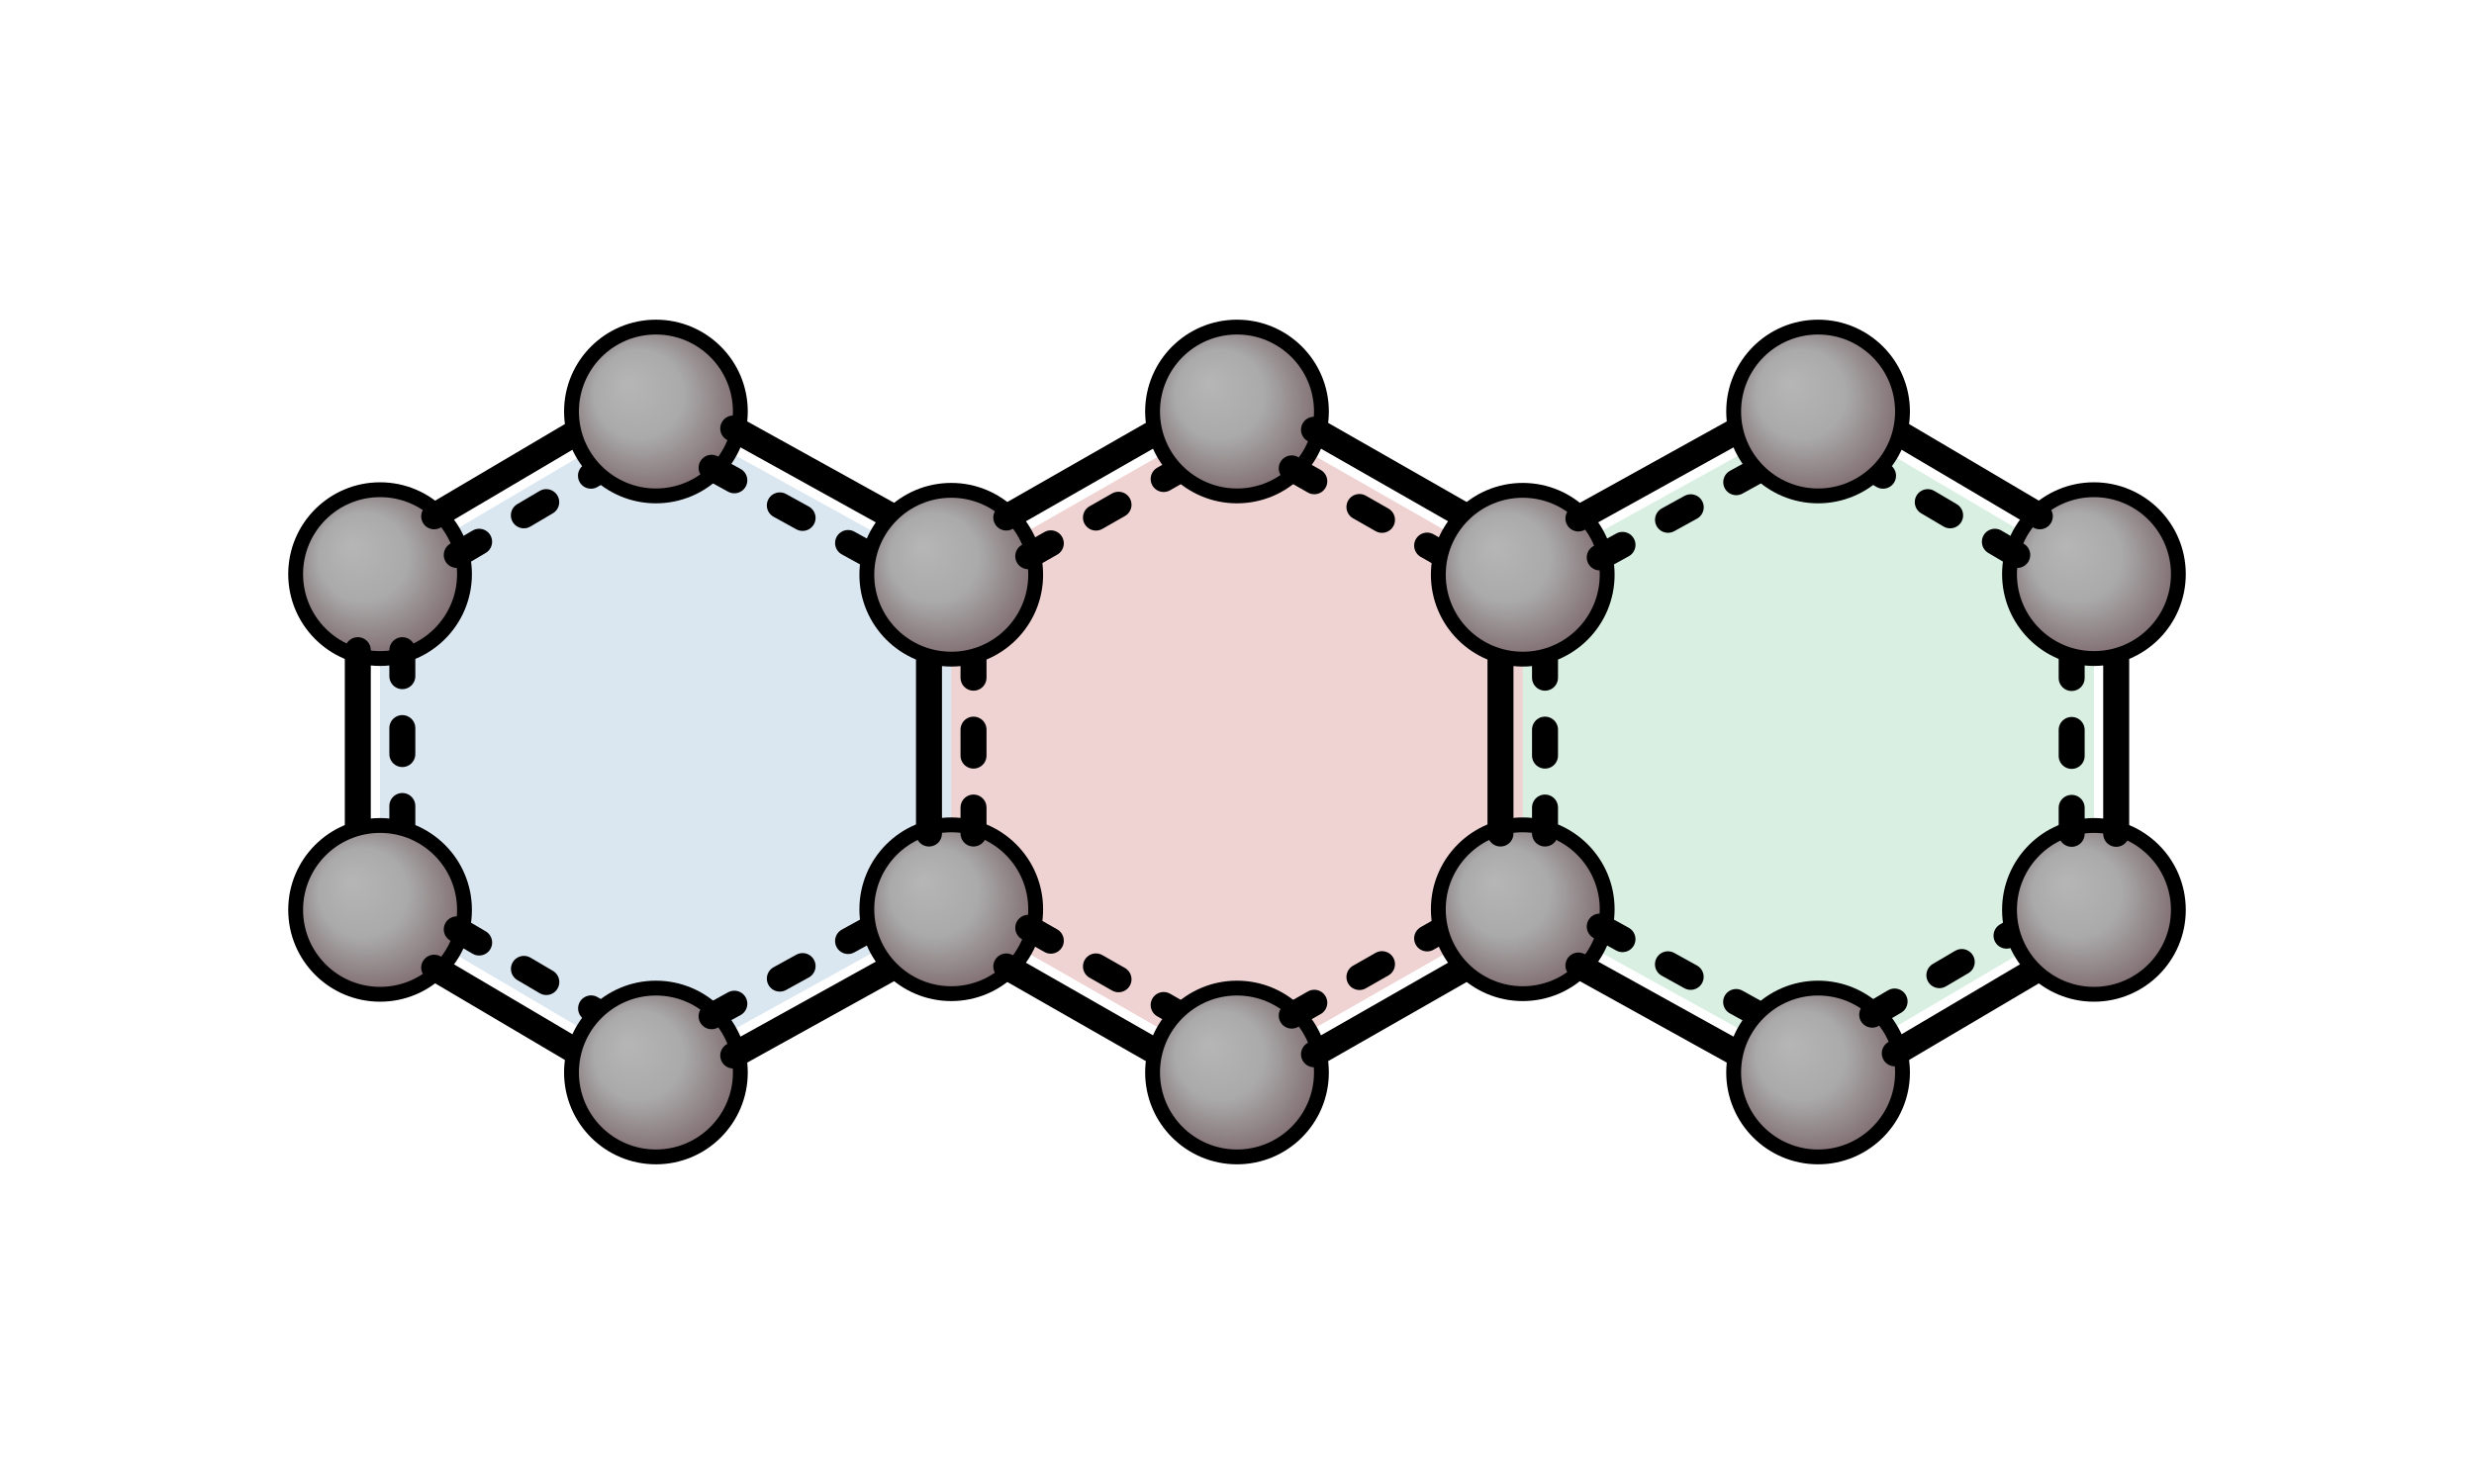
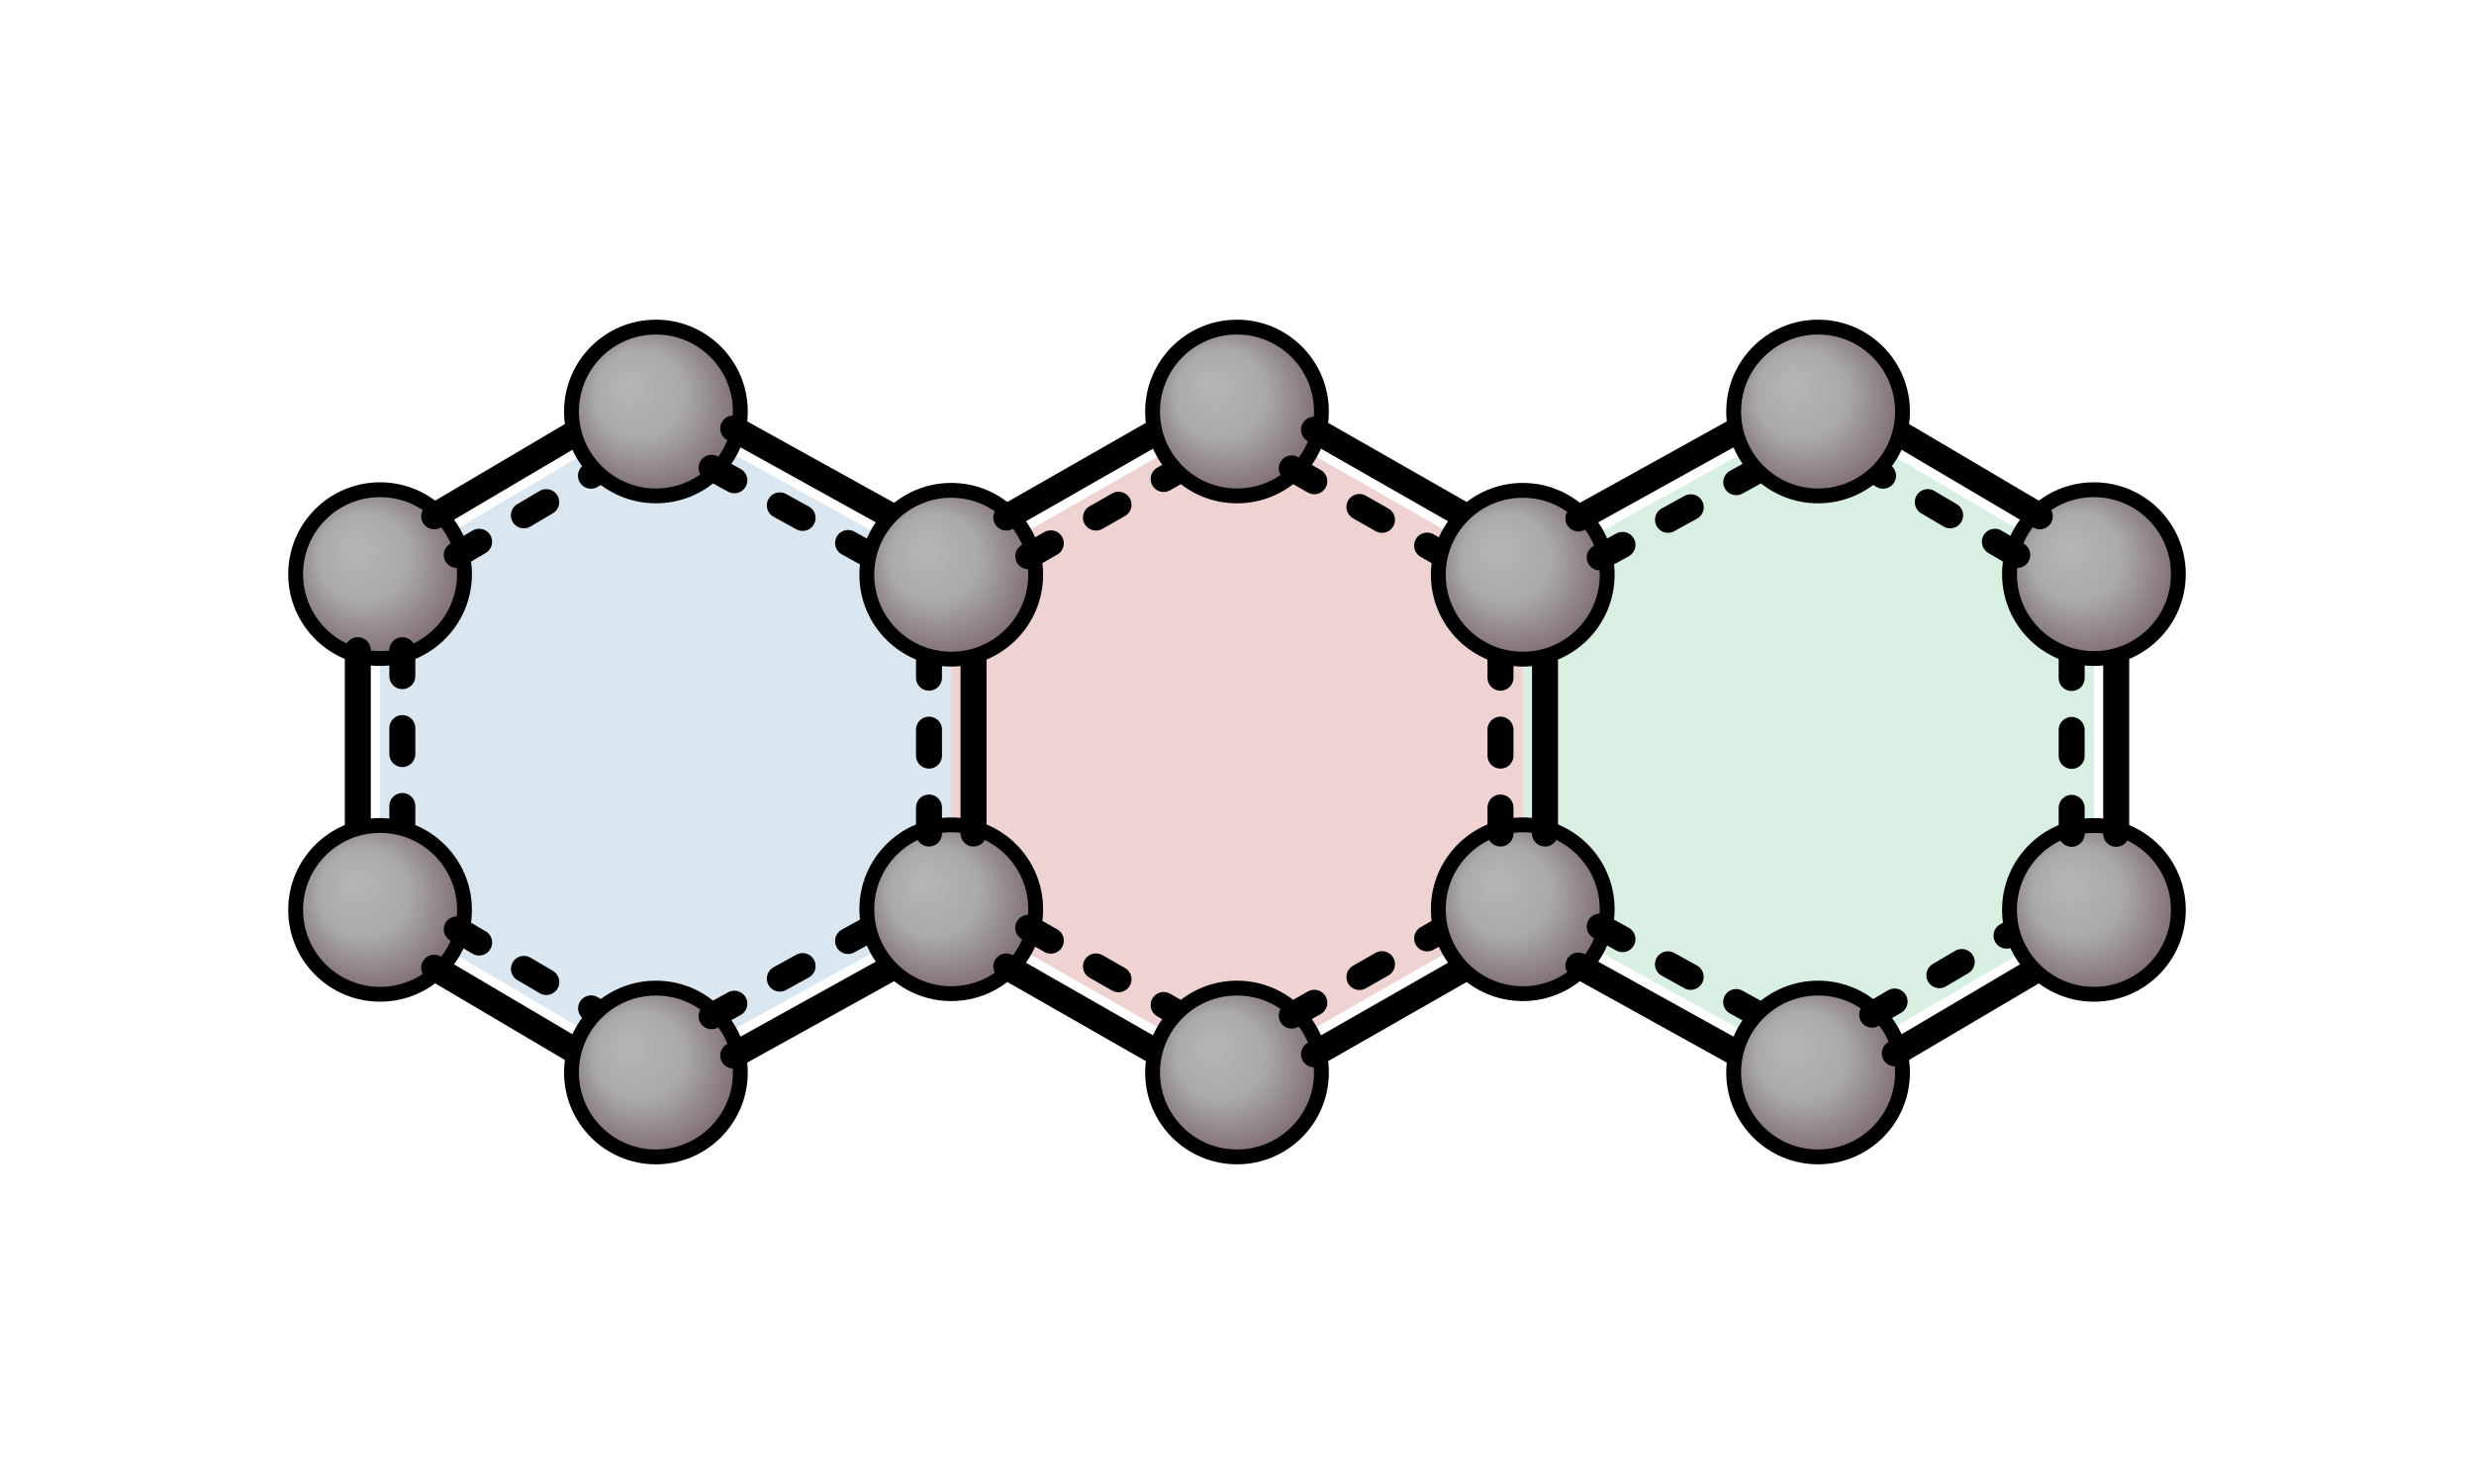
<svg xmlns="http://www.w3.org/2000/svg" viewBox="0 0 800 480" width="800" height="480">
  <rect width="100%" height="100%" fill="#ffffff" />
  <defs>
    <radialGradient id="x0g0" cx=".5" cy=".5" fx=".33" fy=".33" r=".66">
      <stop offset="0%" stop-color="#b6b6b6" />
      <stop offset="40%" stop-color="#aaaaaa" />
      <stop offset="100%" stop-color="#6b4f55" />
    </radialGradient>
    <radialGradient id="x0g1" cx=".5" cy=".5" fx=".33" fy=".33" r=".66">
      <stop offset="0%" stop-color="#b6b6b6" />
      <stop offset="40%" stop-color="#aaaaaa" />
      <stop offset="100%" stop-color="#6b4f55" />
    </radialGradient>
    <radialGradient id="x0g2" cx=".5" cy=".5" fx=".33" fy=".33" r=".66">
      <stop offset="0%" stop-color="#b6b6b6" />
      <stop offset="40%" stop-color="#aaaaaa" />
      <stop offset="100%" stop-color="#6b4f55" />
    </radialGradient>
    <radialGradient id="x0g3" cx=".5" cy=".5" fx=".33" fy=".33" r=".66">
      <stop offset="0%" stop-color="#b6b6b6" />
      <stop offset="40%" stop-color="#aaaaaa" />
      <stop offset="100%" stop-color="#6b4f55" />
    </radialGradient>
    <radialGradient id="x0g4" cx=".5" cy=".5" fx=".33" fy=".33" r=".66">
      <stop offset="0%" stop-color="#b6b6b6" />
      <stop offset="40%" stop-color="#aaaaaa" />
      <stop offset="100%" stop-color="#6b4f55" />
    </radialGradient>
    <radialGradient id="x0g5" cx=".5" cy=".5" fx=".33" fy=".33" r=".66">
      <stop offset="0%" stop-color="#b6b6b6" />
      <stop offset="40%" stop-color="#aaaaaa" />
      <stop offset="100%" stop-color="#6b4f55" />
    </radialGradient>
    <radialGradient id="x0g6" cx=".5" cy=".5" fx=".33" fy=".33" r=".66">
      <stop offset="0%" stop-color="#b6b6b6" />
      <stop offset="40%" stop-color="#aaaaaa" />
      <stop offset="100%" stop-color="#6b4f55" />
    </radialGradient>
    <radialGradient id="x0g7" cx=".5" cy=".5" fx=".33" fy=".33" r=".66">
      <stop offset="0%" stop-color="#b6b6b6" />
      <stop offset="40%" stop-color="#aaaaaa" />
      <stop offset="100%" stop-color="#6b4f55" />
    </radialGradient>
    <radialGradient id="x0g8" cx=".5" cy=".5" fx=".33" fy=".33" r=".66">
      <stop offset="0%" stop-color="#b6b6b6" />
      <stop offset="40%" stop-color="#aaaaaa" />
      <stop offset="100%" stop-color="#6b4f55" />
    </radialGradient>
    <radialGradient id="x0g9" cx=".5" cy=".5" fx=".33" fy=".33" r=".66">
      <stop offset="0%" stop-color="#b6b6b6" />
      <stop offset="40%" stop-color="#aaaaaa" />
      <stop offset="100%" stop-color="#6b4f55" />
    </radialGradient>
    <radialGradient id="x0g10" cx=".5" cy=".5" fx=".33" fy=".33" r=".66">
      <stop offset="0%" stop-color="#b6b6b6" />
      <stop offset="40%" stop-color="#aaaaaa" />
      <stop offset="100%" stop-color="#6b4f55" />
    </radialGradient>
    <radialGradient id="x0g11" cx=".5" cy=".5" fx=".33" fy=".33" r=".66">
      <stop offset="0%" stop-color="#b6b6b6" />
      <stop offset="40%" stop-color="#aaaaaa" />
      <stop offset="100%" stop-color="#6b4f55" />
    </radialGradient>
    <radialGradient id="x0g12" cx=".5" cy=".5" fx=".33" fy=".33" r=".66">
      <stop offset="0%" stop-color="#b6b6b6" />
      <stop offset="40%" stop-color="#aaaaaa" />
      <stop offset="100%" stop-color="#6b4f55" />
    </radialGradient>
    <radialGradient id="x0g13" cx=".5" cy=".5" fx=".33" fy=".33" r=".66">
      <stop offset="0%" stop-color="#b6b6b6" />
      <stop offset="40%" stop-color="#aaaaaa" />
      <stop offset="100%" stop-color="#6b4f55" />
    </radialGradient>
  </defs>
  <polygon points="122.9,294.3 212.1,346.9 307.6,294.1 307.6,185.9 212.1,133.1 122.9,185.7" fill="#4682b4" fill-opacity="0.20" stroke="none" />
  <polygon points="307.6,185.9 307.6,294.1 400.0,346.9 492.4,294.1 492.4,185.9 400.0,133.1" fill="#b22222" fill-opacity="0.20" stroke="none" />
  <polygon points="492.4,185.9 492.4,294.1 587.9,346.9 677.1,294.3 677.1,185.7 587.9,133.1" fill="#3cb371" fill-opacity="0.20" stroke="none" />
  <circle cx="122.9" cy="185.7" r="27.3" fill="url(#x0g0)" stroke="#000000" stroke-width="4.8" />
  <line x1="140.4" y1="167.0" x2="187.3" y2="139.3" stroke="#000000" stroke-width="8.4" stroke-linecap="round" />
  <line x1="147.7" y1="179.5" x2="194.6" y2="151.8" stroke="#000000" stroke-width="8.4" stroke-linecap="round" stroke-dasharray="8.4,16.8" />
  <line x1="130.1" y1="210.3" x2="130.1" y2="269.7" stroke="#000000" stroke-width="8.4" stroke-linecap="round" stroke-dasharray="8.4,16.8" />
  <line x1="115.7" y1="210.3" x2="115.7" y2="269.7" stroke="#000000" stroke-width="8.4" stroke-linecap="round" />
  <circle cx="122.9" cy="294.3" r="27.3" fill="url(#x0g1)" stroke="#000000" stroke-width="4.8" />
  <line x1="147.7" y1="300.6" x2="194.6" y2="328.2" stroke="#000000" stroke-width="8.4" stroke-linecap="round" stroke-dasharray="8.4,16.8" />
  <line x1="140.4" y1="313.0" x2="187.3" y2="340.7" stroke="#000000" stroke-width="8.4" stroke-linecap="round" />
  <circle cx="212.1" cy="346.9" r="27.3" fill="url(#x0g2)" stroke="#000000" stroke-width="4.8" />
  <line x1="230.1" y1="328.7" x2="282.7" y2="299.7" stroke="#000000" stroke-width="8.4" stroke-linecap="round" stroke-dasharray="8.4,16.8" />
  <line x1="237.1" y1="341.4" x2="289.6" y2="312.3" stroke="#000000" stroke-width="8.4" stroke-linecap="round" />
  <circle cx="307.6" cy="294.1" r="27.3" fill="url(#x0g3)" stroke="#000000" stroke-width="4.8" />
  <line x1="332.5" y1="300.1" x2="382.3" y2="328.5" stroke="#000000" stroke-width="8.4" stroke-linecap="round" stroke-dasharray="8.4,16.8" />
  <line x1="325.4" y1="312.6" x2="375.1" y2="341.0" stroke="#000000" stroke-width="8.4" stroke-linecap="round" />
-   <line x1="300.4" y1="269.6" x2="300.4" y2="210.4" stroke="#000000" stroke-width="8.4" stroke-linecap="round" />
-   <line x1="314.8" y1="269.6" x2="314.8" y2="210.4" stroke="#000000" stroke-width="8.4" stroke-linecap="round" stroke-dasharray="8.4,16.8" />
+   <line x1="300.4" y1="269.6" x2="300.4" y2="210.4" stroke="#000000" stroke-width="8.4" stroke-linecap="round" stroke-dasharray="8.4,16.8" />
+   <line x1="314.8" y1="269.6" x2="314.8" y2="210.4" stroke="#000000" stroke-width="8.4" stroke-linecap="round" />
  <circle cx="212.1" cy="133.1" r="27.3" fill="url(#x0g4)" stroke="#000000" stroke-width="4.8" />
  <line x1="237.1" y1="138.6" x2="289.6" y2="167.7" stroke="#000000" stroke-width="8.4" stroke-linecap="round" />
  <line x1="230.1" y1="151.3" x2="282.7" y2="180.3" stroke="#000000" stroke-width="8.4" stroke-linecap="round" stroke-dasharray="8.4,16.8" />
  <circle cx="307.6" cy="185.9" r="27.3" fill="url(#x0g5)" stroke="#000000" stroke-width="4.8" />
  <line x1="325.4" y1="167.4" x2="375.1" y2="139.0" stroke="#000000" stroke-width="8.4" stroke-linecap="round" />
  <line x1="332.5" y1="179.9" x2="382.3" y2="151.5" stroke="#000000" stroke-width="8.4" stroke-linecap="round" stroke-dasharray="8.4,16.8" />
  <circle cx="400.0" cy="346.9" r="27.3" fill="url(#x0g6)" stroke="#000000" stroke-width="4.8" />
  <line x1="417.7" y1="328.5" x2="467.5" y2="300.1" stroke="#000000" stroke-width="8.4" stroke-linecap="round" stroke-dasharray="8.4,16.8" />
  <line x1="424.9" y1="341.0" x2="474.6" y2="312.6" stroke="#000000" stroke-width="8.4" stroke-linecap="round" />
  <circle cx="492.4" cy="294.1" r="27.3" fill="url(#x0g7)" stroke="#000000" stroke-width="4.8" />
-   <line x1="485.2" y1="269.6" x2="485.2" y2="210.4" stroke="#000000" stroke-width="8.4" stroke-linecap="round" />
-   <line x1="499.6" y1="269.6" x2="499.6" y2="210.4" stroke="#000000" stroke-width="8.4" stroke-linecap="round" stroke-dasharray="8.4,16.8" />
+   <line x1="485.2" y1="269.6" x2="485.2" y2="210.4" stroke="#000000" stroke-width="8.4" stroke-linecap="round" stroke-dasharray="8.4,16.8" />
+   <line x1="499.6" y1="269.6" x2="499.6" y2="210.4" stroke="#000000" stroke-width="8.4" stroke-linecap="round" />
  <line x1="517.3" y1="299.7" x2="569.9" y2="328.8" stroke="#000000" stroke-width="8.4" stroke-linecap="round" stroke-dasharray="8.4,16.8" />
  <line x1="510.4" y1="312.3" x2="562.9" y2="341.4" stroke="#000000" stroke-width="8.4" stroke-linecap="round" />
  <circle cx="400.0" cy="133.1" r="27.3" fill="url(#x0g8)" stroke="#000000" stroke-width="4.8" />
  <line x1="424.9" y1="139.0" x2="474.6" y2="167.4" stroke="#000000" stroke-width="8.4" stroke-linecap="round" />
  <line x1="417.7" y1="151.5" x2="467.5" y2="179.9" stroke="#000000" stroke-width="8.4" stroke-linecap="round" stroke-dasharray="8.4,16.8" />
  <circle cx="492.4" cy="185.9" r="27.3" fill="url(#x0g9)" stroke="#000000" stroke-width="4.8" />
  <line x1="510.4" y1="167.7" x2="562.9" y2="138.6" stroke="#000000" stroke-width="8.4" stroke-linecap="round" />
  <line x1="517.3" y1="180.3" x2="569.9" y2="151.3" stroke="#000000" stroke-width="8.4" stroke-linecap="round" stroke-dasharray="8.4,16.8" />
  <circle cx="587.9" cy="346.9" r="27.3" fill="url(#x0g10)" stroke="#000000" stroke-width="4.8" />
  <line x1="605.4" y1="328.2" x2="652.3" y2="300.6" stroke="#000000" stroke-width="8.4" stroke-linecap="round" stroke-dasharray="8.4,16.8" />
  <line x1="612.7" y1="340.7" x2="659.6" y2="313.0" stroke="#000000" stroke-width="8.4" stroke-linecap="round" />
  <circle cx="677.1" cy="294.3" r="27.3" fill="url(#x0g11)" stroke="#000000" stroke-width="4.8" />
  <line x1="669.9" y1="269.7" x2="669.9" y2="210.3" stroke="#000000" stroke-width="8.4" stroke-linecap="round" stroke-dasharray="8.4,16.8" />
  <line x1="684.3" y1="269.7" x2="684.3" y2="210.3" stroke="#000000" stroke-width="8.4" stroke-linecap="round" />
  <circle cx="677.1" cy="185.7" r="27.3" fill="url(#x0g12)" stroke="#000000" stroke-width="4.8" />
  <line x1="652.3" y1="179.5" x2="605.4" y2="151.8" stroke="#000000" stroke-width="8.4" stroke-linecap="round" stroke-dasharray="8.4,16.8" />
  <line x1="659.6" y1="167.0" x2="612.7" y2="139.3" stroke="#000000" stroke-width="8.4" stroke-linecap="round" />
  <circle cx="587.9" cy="133.1" r="27.3" fill="url(#x0g13)" stroke="#000000" stroke-width="4.8" />
</svg>
